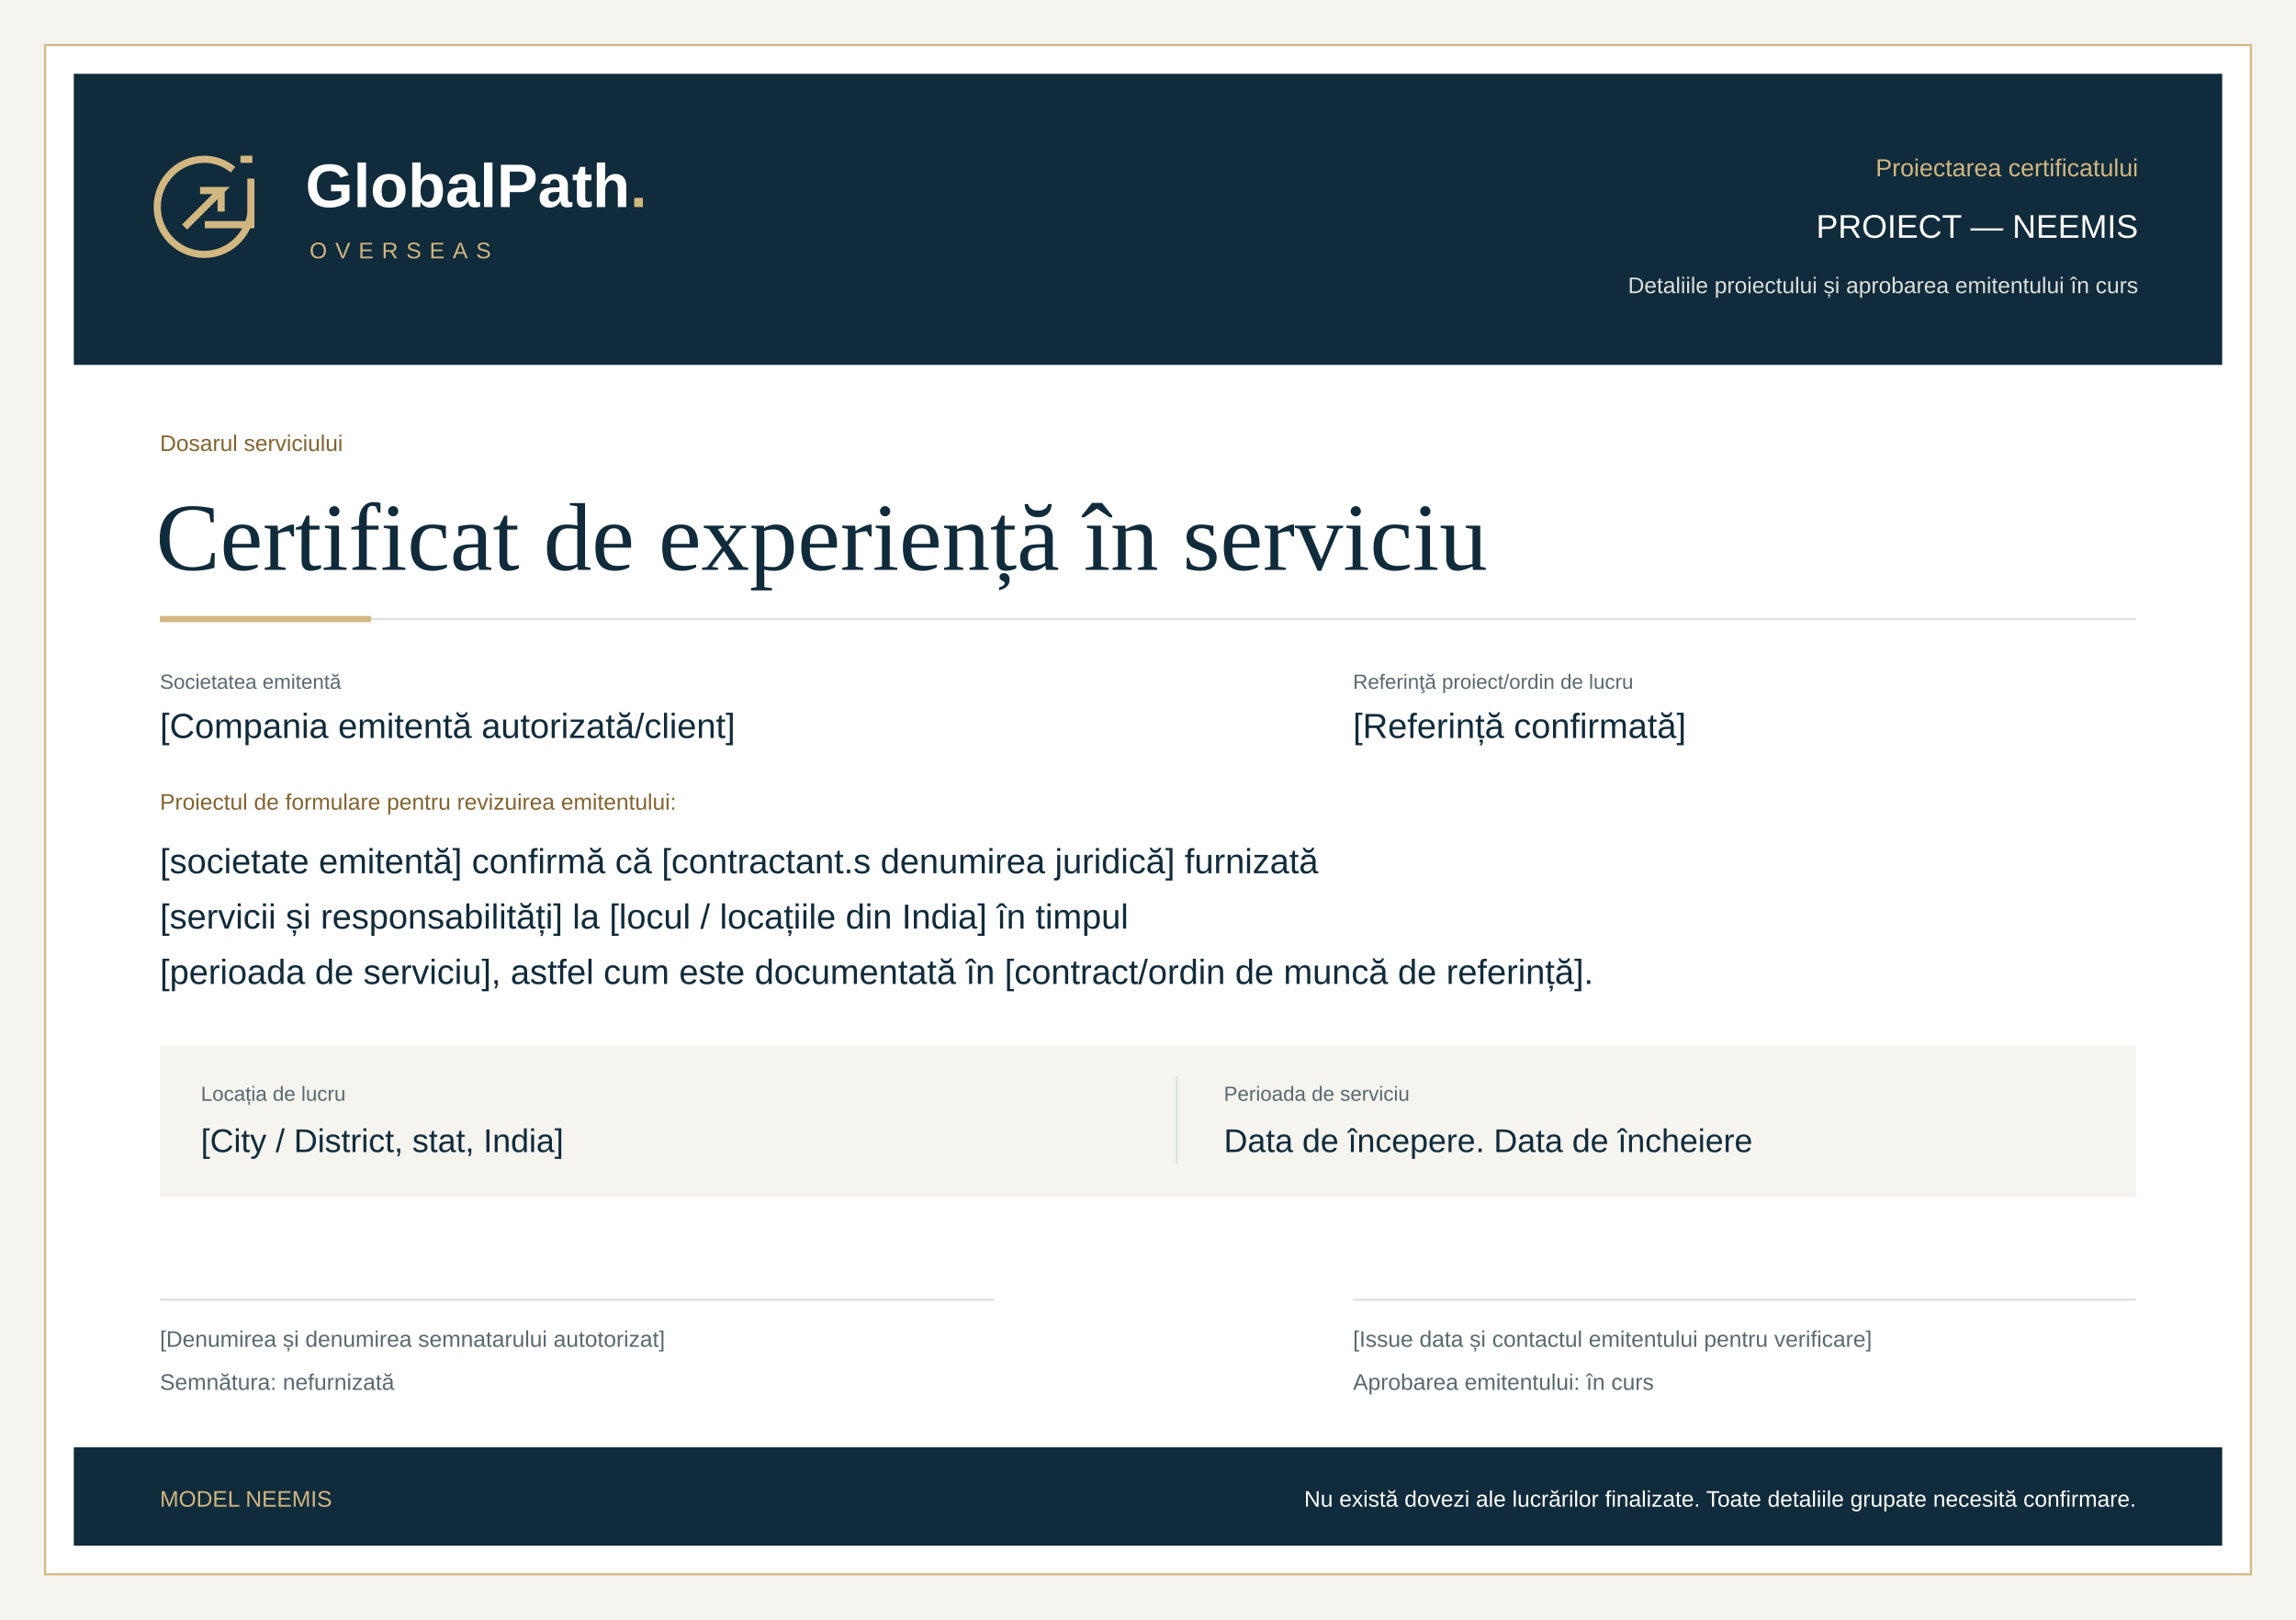
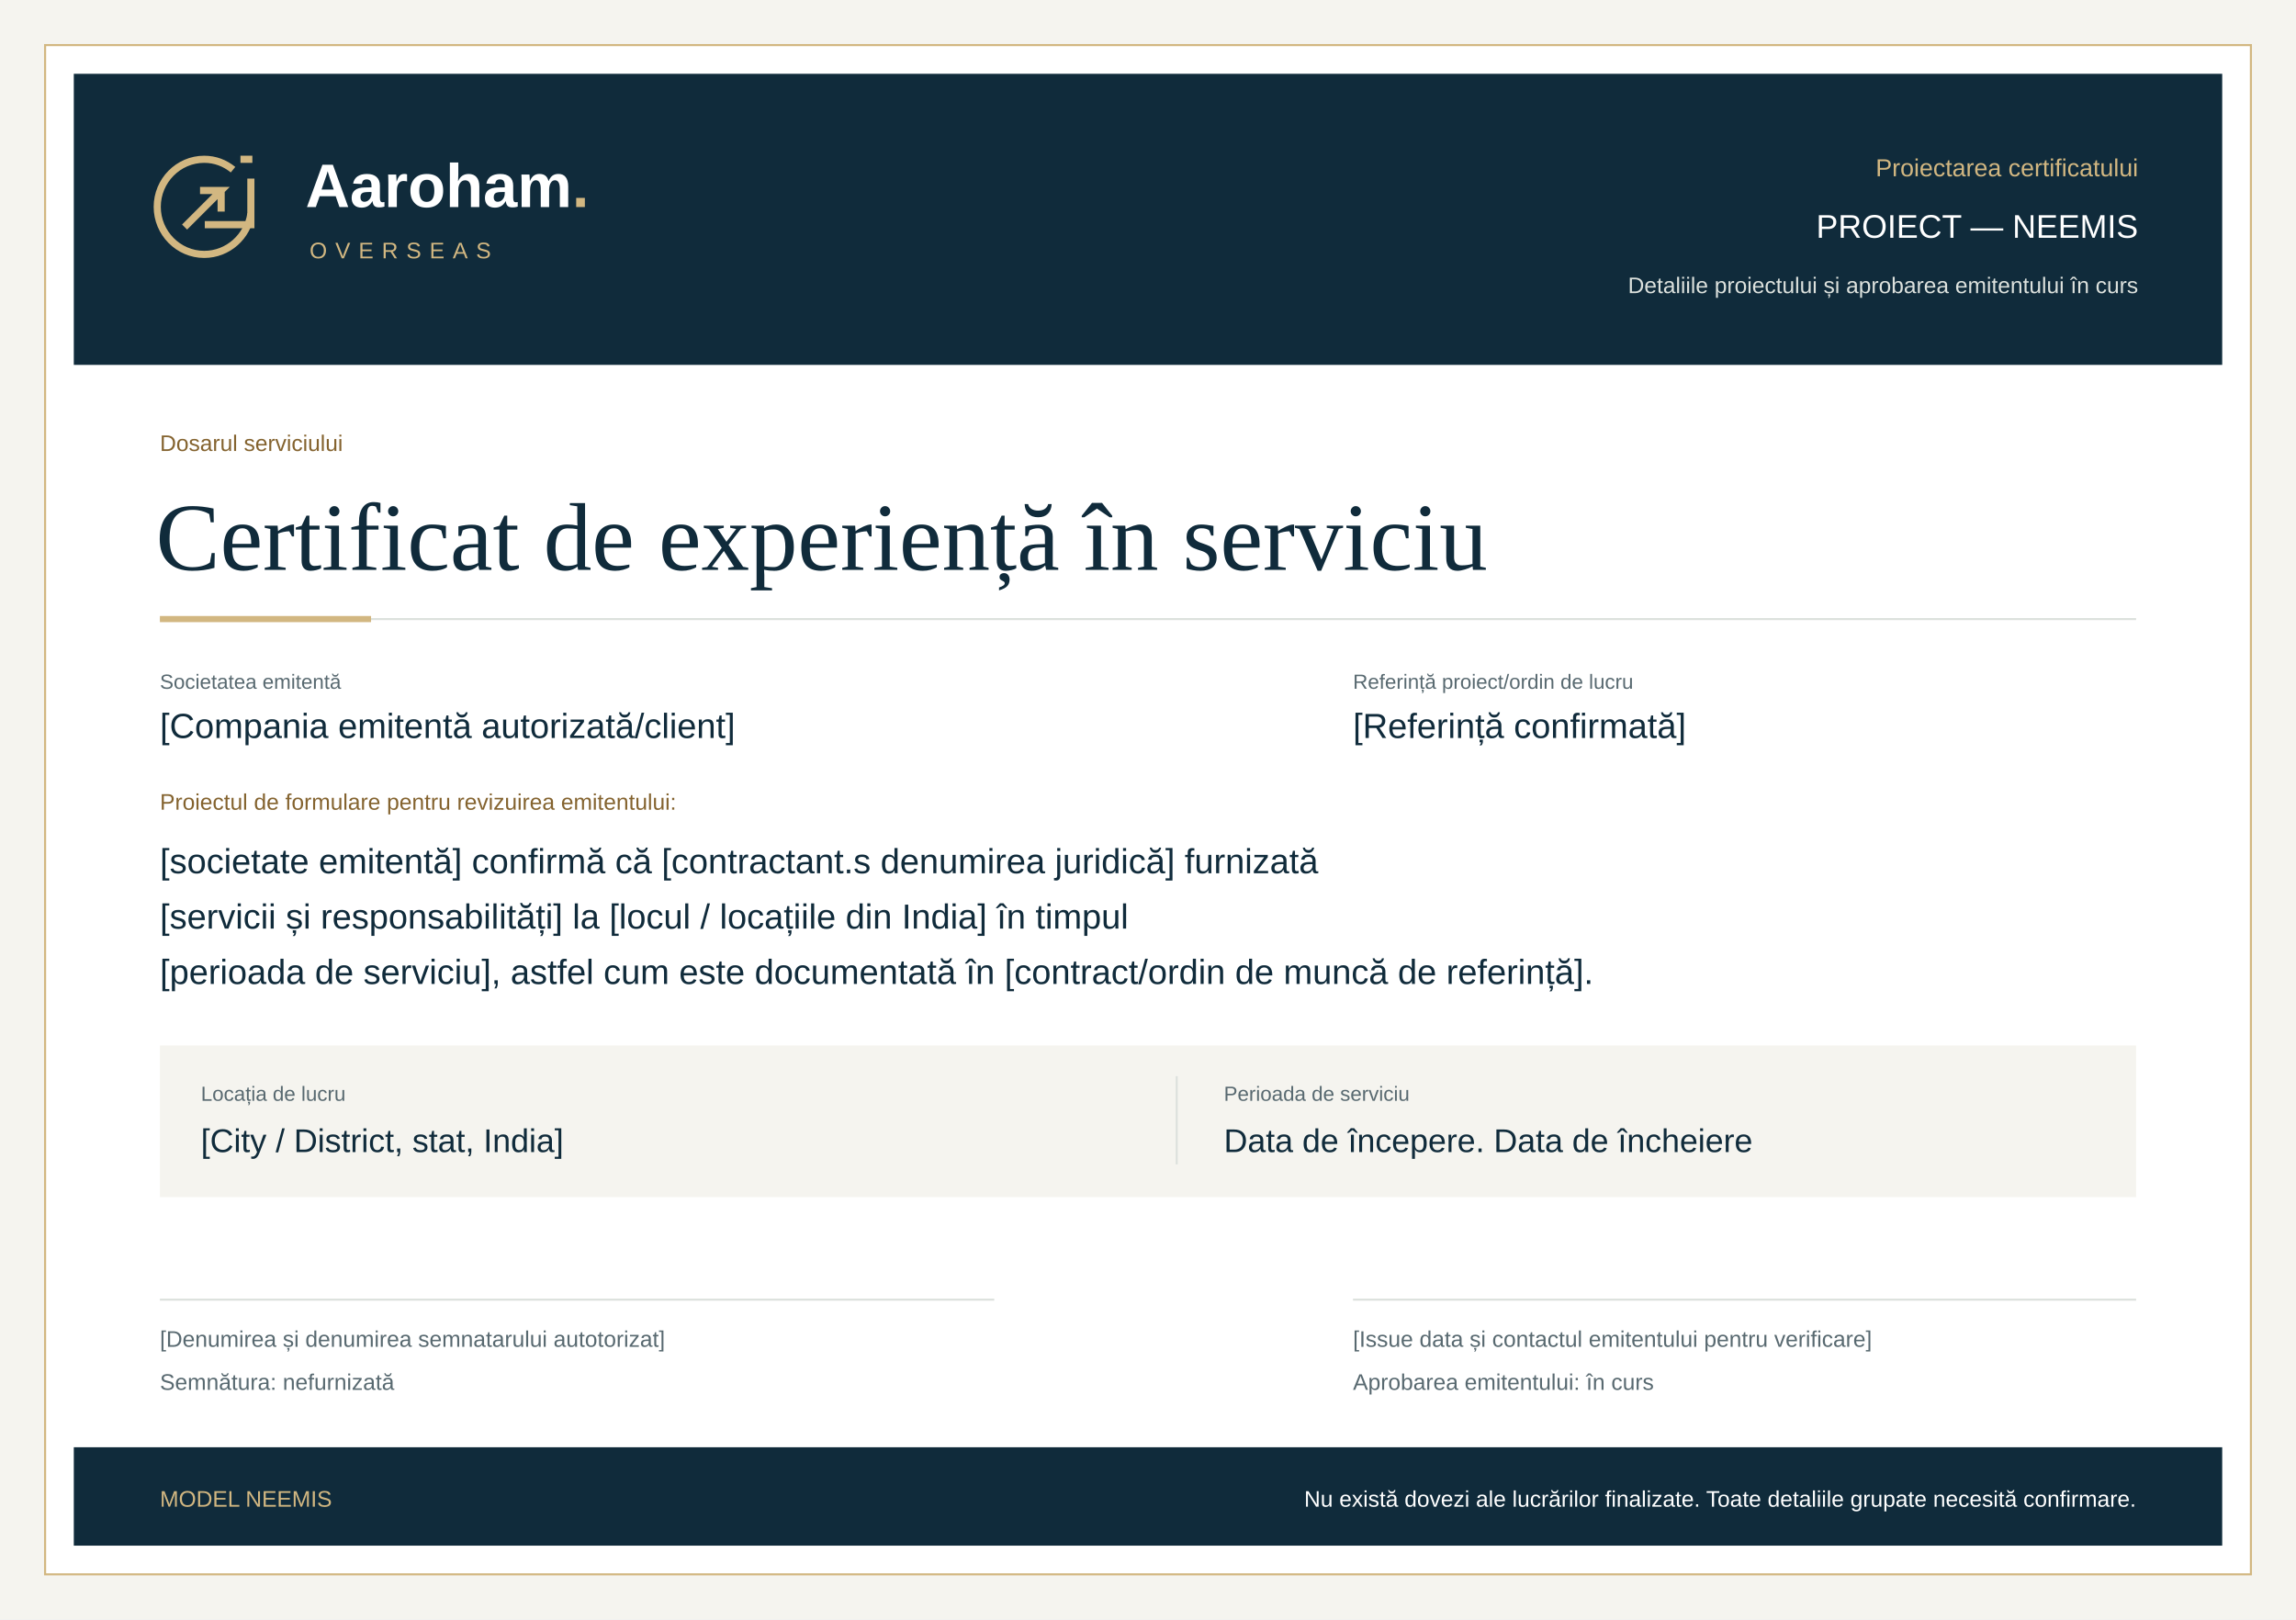
<svg xmlns="http://www.w3.org/2000/svg" lang="ro" xml:lang="ro" width="1120" height="790" viewBox="0 0 1120 790" role="img" aria-labelledby="title description">
  <rect width="1120" height="790" fill="#f5f4ef" />
  <rect x="22" y="22" width="1076" height="746" fill="#fff" stroke="#d2b781" />
  <rect x="36" y="36" width="1048" height="142" fill="#102b3b" />
  <g transform="translate(68 69) scale(1.45)" fill="none" stroke="#d2b781" stroke-width="2.4">
    <path d="M31.5 9.5C28.8 7.3 25.5 6 21.8 6C13.1 6 6 13.2 6 22S13.1 38 21.8 38C29.8 38 36.4 32 37.5 24.3" />
    <path d="M15.2 28.8L27.5 16.5H20.4M27.5 16.5V23.6M22 28H37.5V12.5M34 6H38" />
  </g>
  <g font-family="Arial, Helvetica, sans-serif">
-     <text x="149" y="101" font-size="30" fill="#fff" font-weight="600">GlobalPath<tspan fill="#d2b781">.</tspan>
+     <text x="149" y="101" font-size="30" fill="#fff" font-weight="600">Aaroham<tspan fill="#d2b781">.</tspan>
    </text>
    <text x="151" y="126" font-size="11" fill="#d2b781" letter-spacing="4">OVERSEAS</text>
    <text x="1043" y="86" text-anchor="end" font-size="12.00" letter-spacing="0" fill="#d2b781">Proiectarea certificatului</text>
    <text x="1043" y="116" text-anchor="end" font-size="16.00" fill="#fff">PROIECT — NEEMIS</text>
    <text x="1043" y="143" text-anchor="end" font-size="11.00" fill="#dce1dd">Detaliile proiectului și aprobarea emitentului în curs</text>
    <text x="78" y="220" font-size="11.00" letter-spacing="0" fill="#84632f">Dosarul serviciului</text>
  </g>
  <text x="76" y="278" font-family="Georgia, 'Times New Roman', serif" font-size="46.98" fill="#102b3b">Certificat de experiență în serviciu</text>
  <path d="M78 302H1042" stroke="#dce1dd" />
  <path d="M78 302H181" stroke="#d2b781" stroke-width="3" />
  <g font-family="Arial, Helvetica, sans-serif">
    <text x="78" y="336" font-size="10.00" fill="#586970" letter-spacing="0">Societatea emitentă</text>
    <text x="78" y="360" font-size="17.00" fill="#102b3b">[Compania emitentă autorizată/client]</text>
-     <text x="660" y="336" font-size="10.00" fill="#586970" letter-spacing="0">Referinţă proiect/ordin de lucru</text>
+     <text x="660" y="336" font-size="10.00" fill="#586970" letter-spacing="0">Referință proiect/ordin de lucru</text>
    <text x="660" y="360" font-size="17.00" fill="#102b3b">[Referință confirmată]</text>
    <text x="78" y="395" font-size="11.00" fill="#84632f">Proiectul de formulare pentru revizuirea emitentului:</text>
    <text x="78" y="426" font-size="17.00" fill="#102b3b">[societate emitentă] confirmă că [contractant.s denumirea juridică] furnizată</text>
    <text x="78" y="453" font-size="17.00" fill="#102b3b">[servicii și responsabilități] la [locul / locațiile din India] în timpul</text>
    <text x="78" y="480" font-size="17.00" fill="#102b3b">[perioada de serviciu], astfel cum este documentată în [contract/ordin de muncă de referință].</text>
    <rect x="78" y="510" width="964" height="74" fill="#f5f4ef" />
    <text x="98" y="537" font-size="10.00" fill="#586970" letter-spacing="0">Locația de lucru</text>
    <text x="98" y="562" font-size="16.00" fill="#102b3b">[City / District, stat, India]</text>
    <path d="M574 525V568" stroke="#dce1dd" />
    <text x="597" y="537" font-size="10.00" fill="#586970" letter-spacing="0">Perioada de serviciu</text>
    <text x="597" y="562" font-size="16.00" fill="#102b3b">Data de începere. Data de încheiere</text>
    <path d="M78 634H485M660 634H1042" stroke="#dce1dd" />
    <text x="78" y="657" font-size="11.00" fill="#586970">[Denumirea și denumirea semnatarului autotorizat]</text>
    <text x="78" y="678" font-size="11.00" fill="#586970">Semnătura: nefurnizată</text>
    <text x="660" y="657" font-size="11.00" fill="#586970">[Issue data și contactul emitentului pentru verificare]</text>
    <text x="660" y="678" font-size="11.00" fill="#586970">Aprobarea emitentului: în curs</text>
    <rect x="36" y="706" width="1048" height="48" fill="#102b3b" />
    <text x="78" y="735" font-size="11.00" fill="#d2b781" letter-spacing="0">MODEL NEEMIS</text>
    <text x="1042" y="735" text-anchor="end" font-size="11.00" fill="#fff">Nu există dovezi ale lucrărilor finalizate. Toate detaliile grupate necesită confirmare.</text>
  </g>
</svg>
